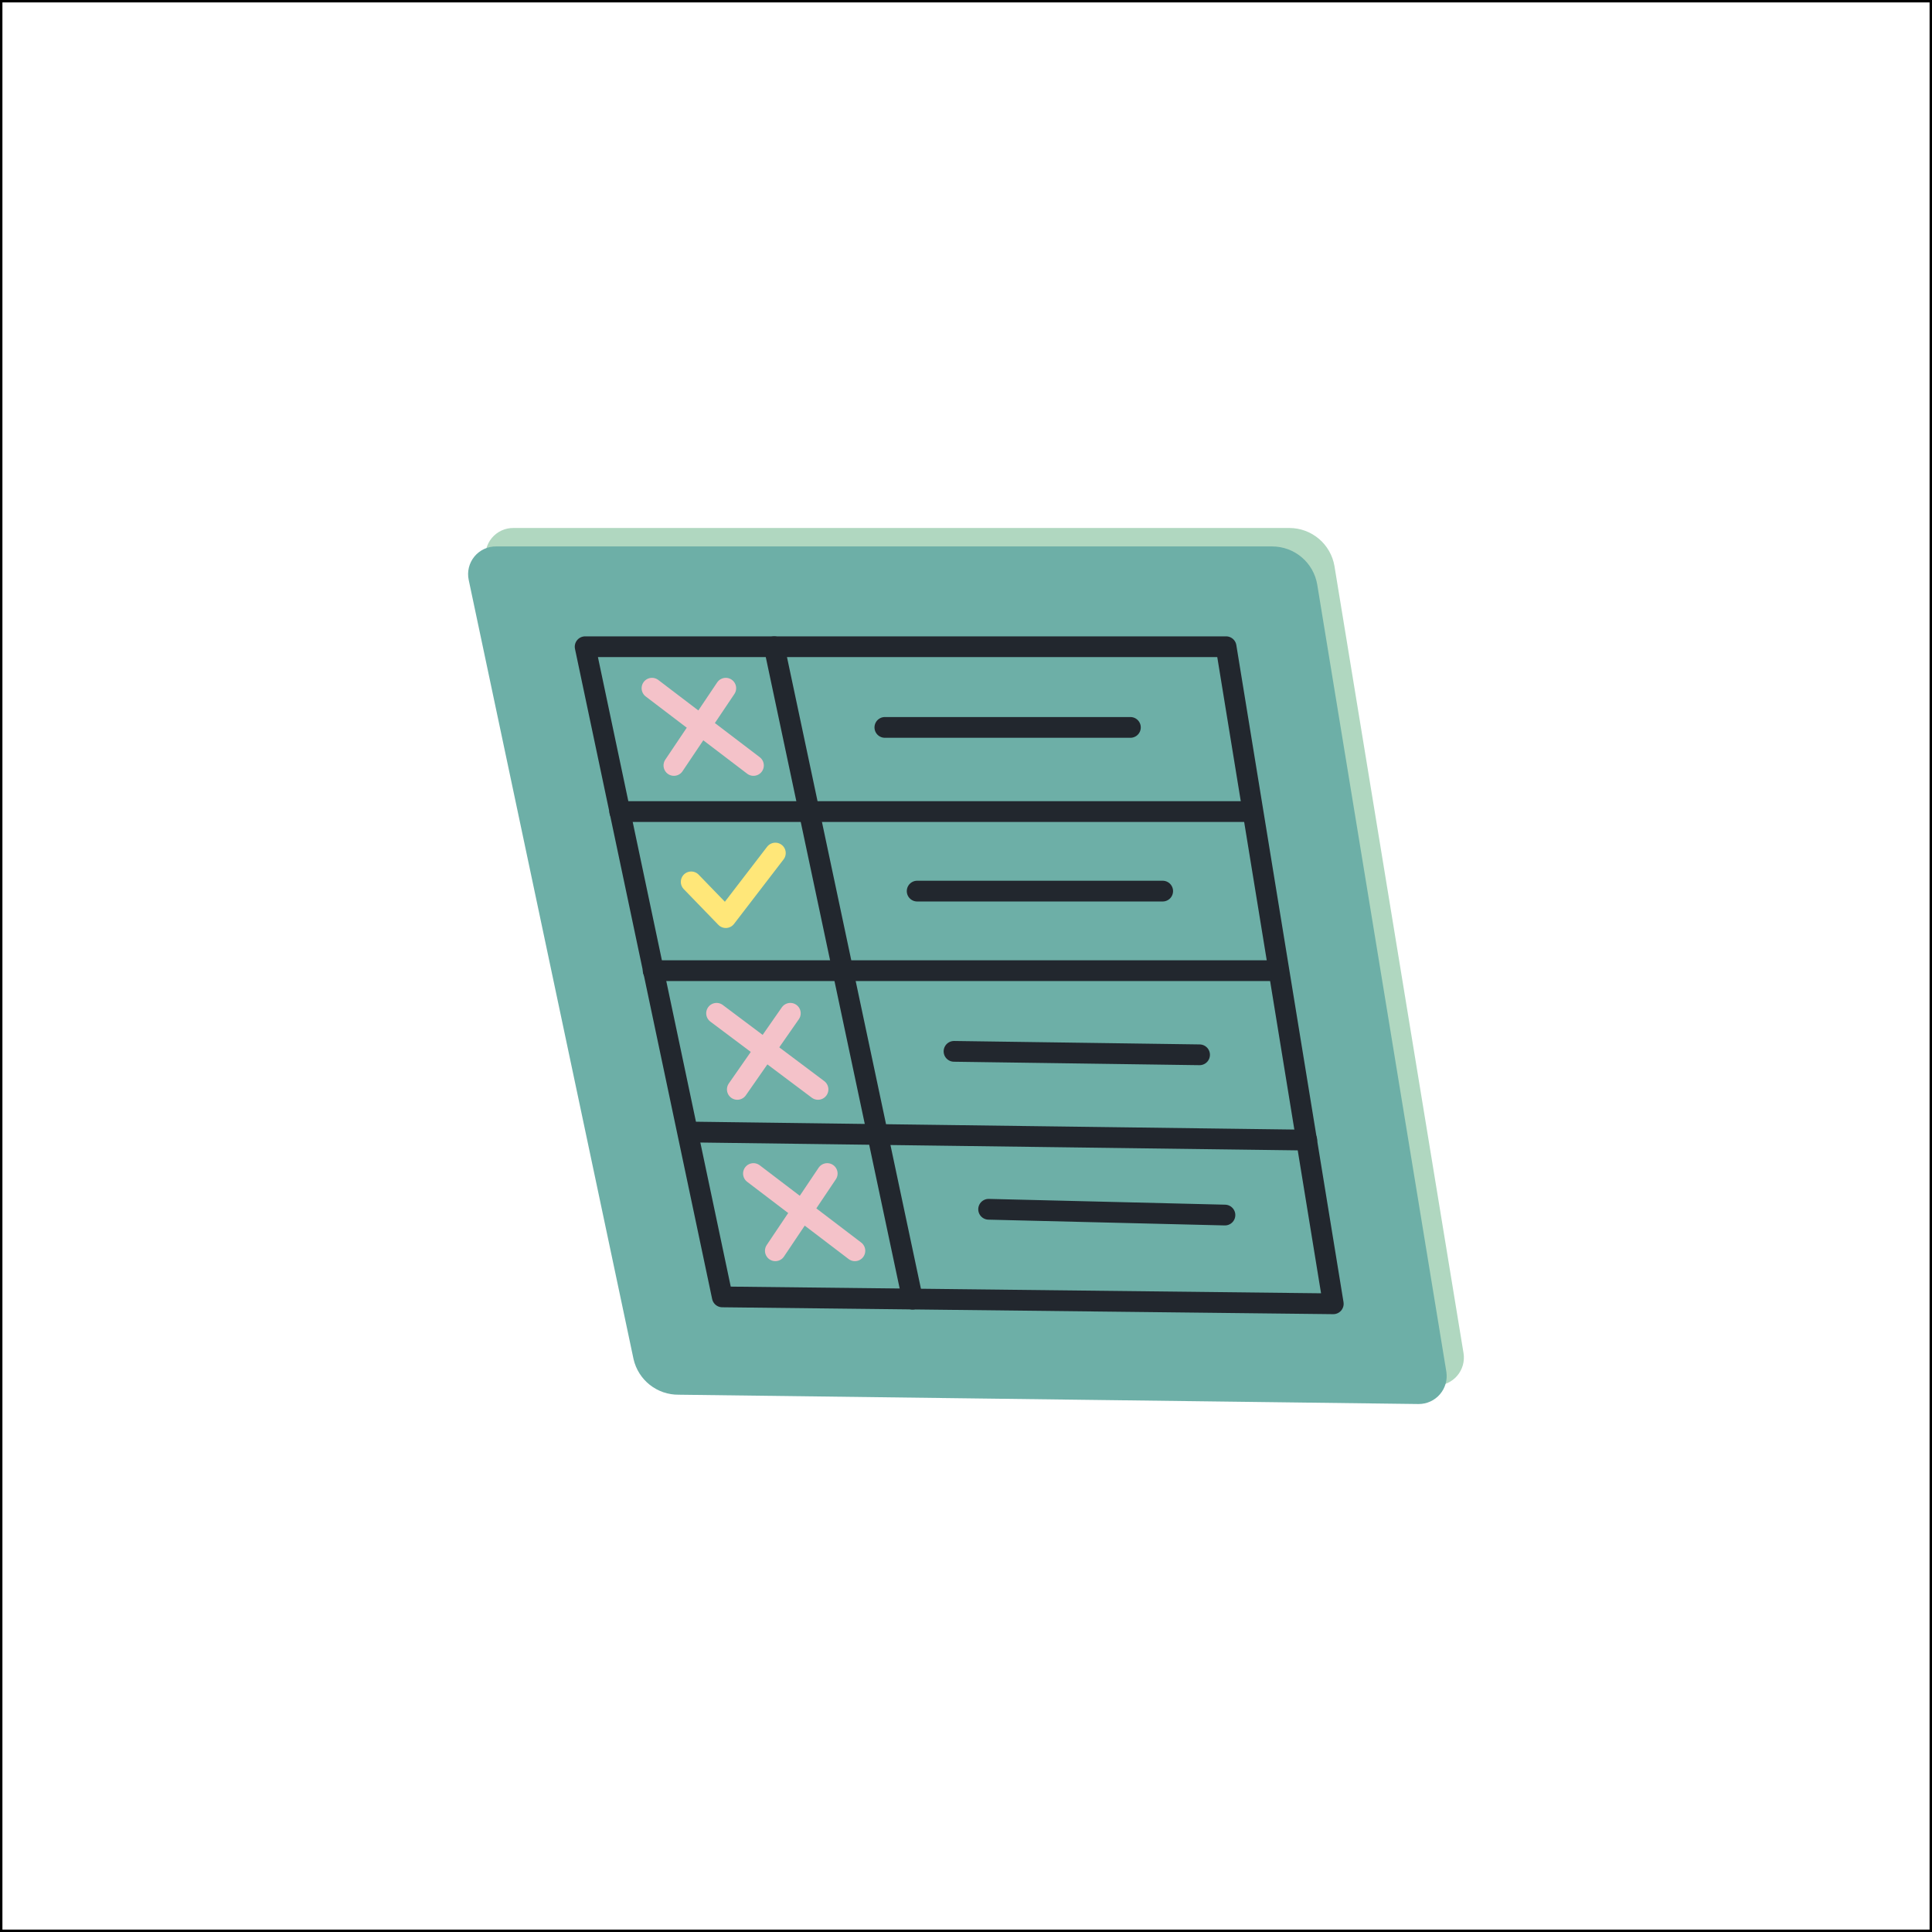
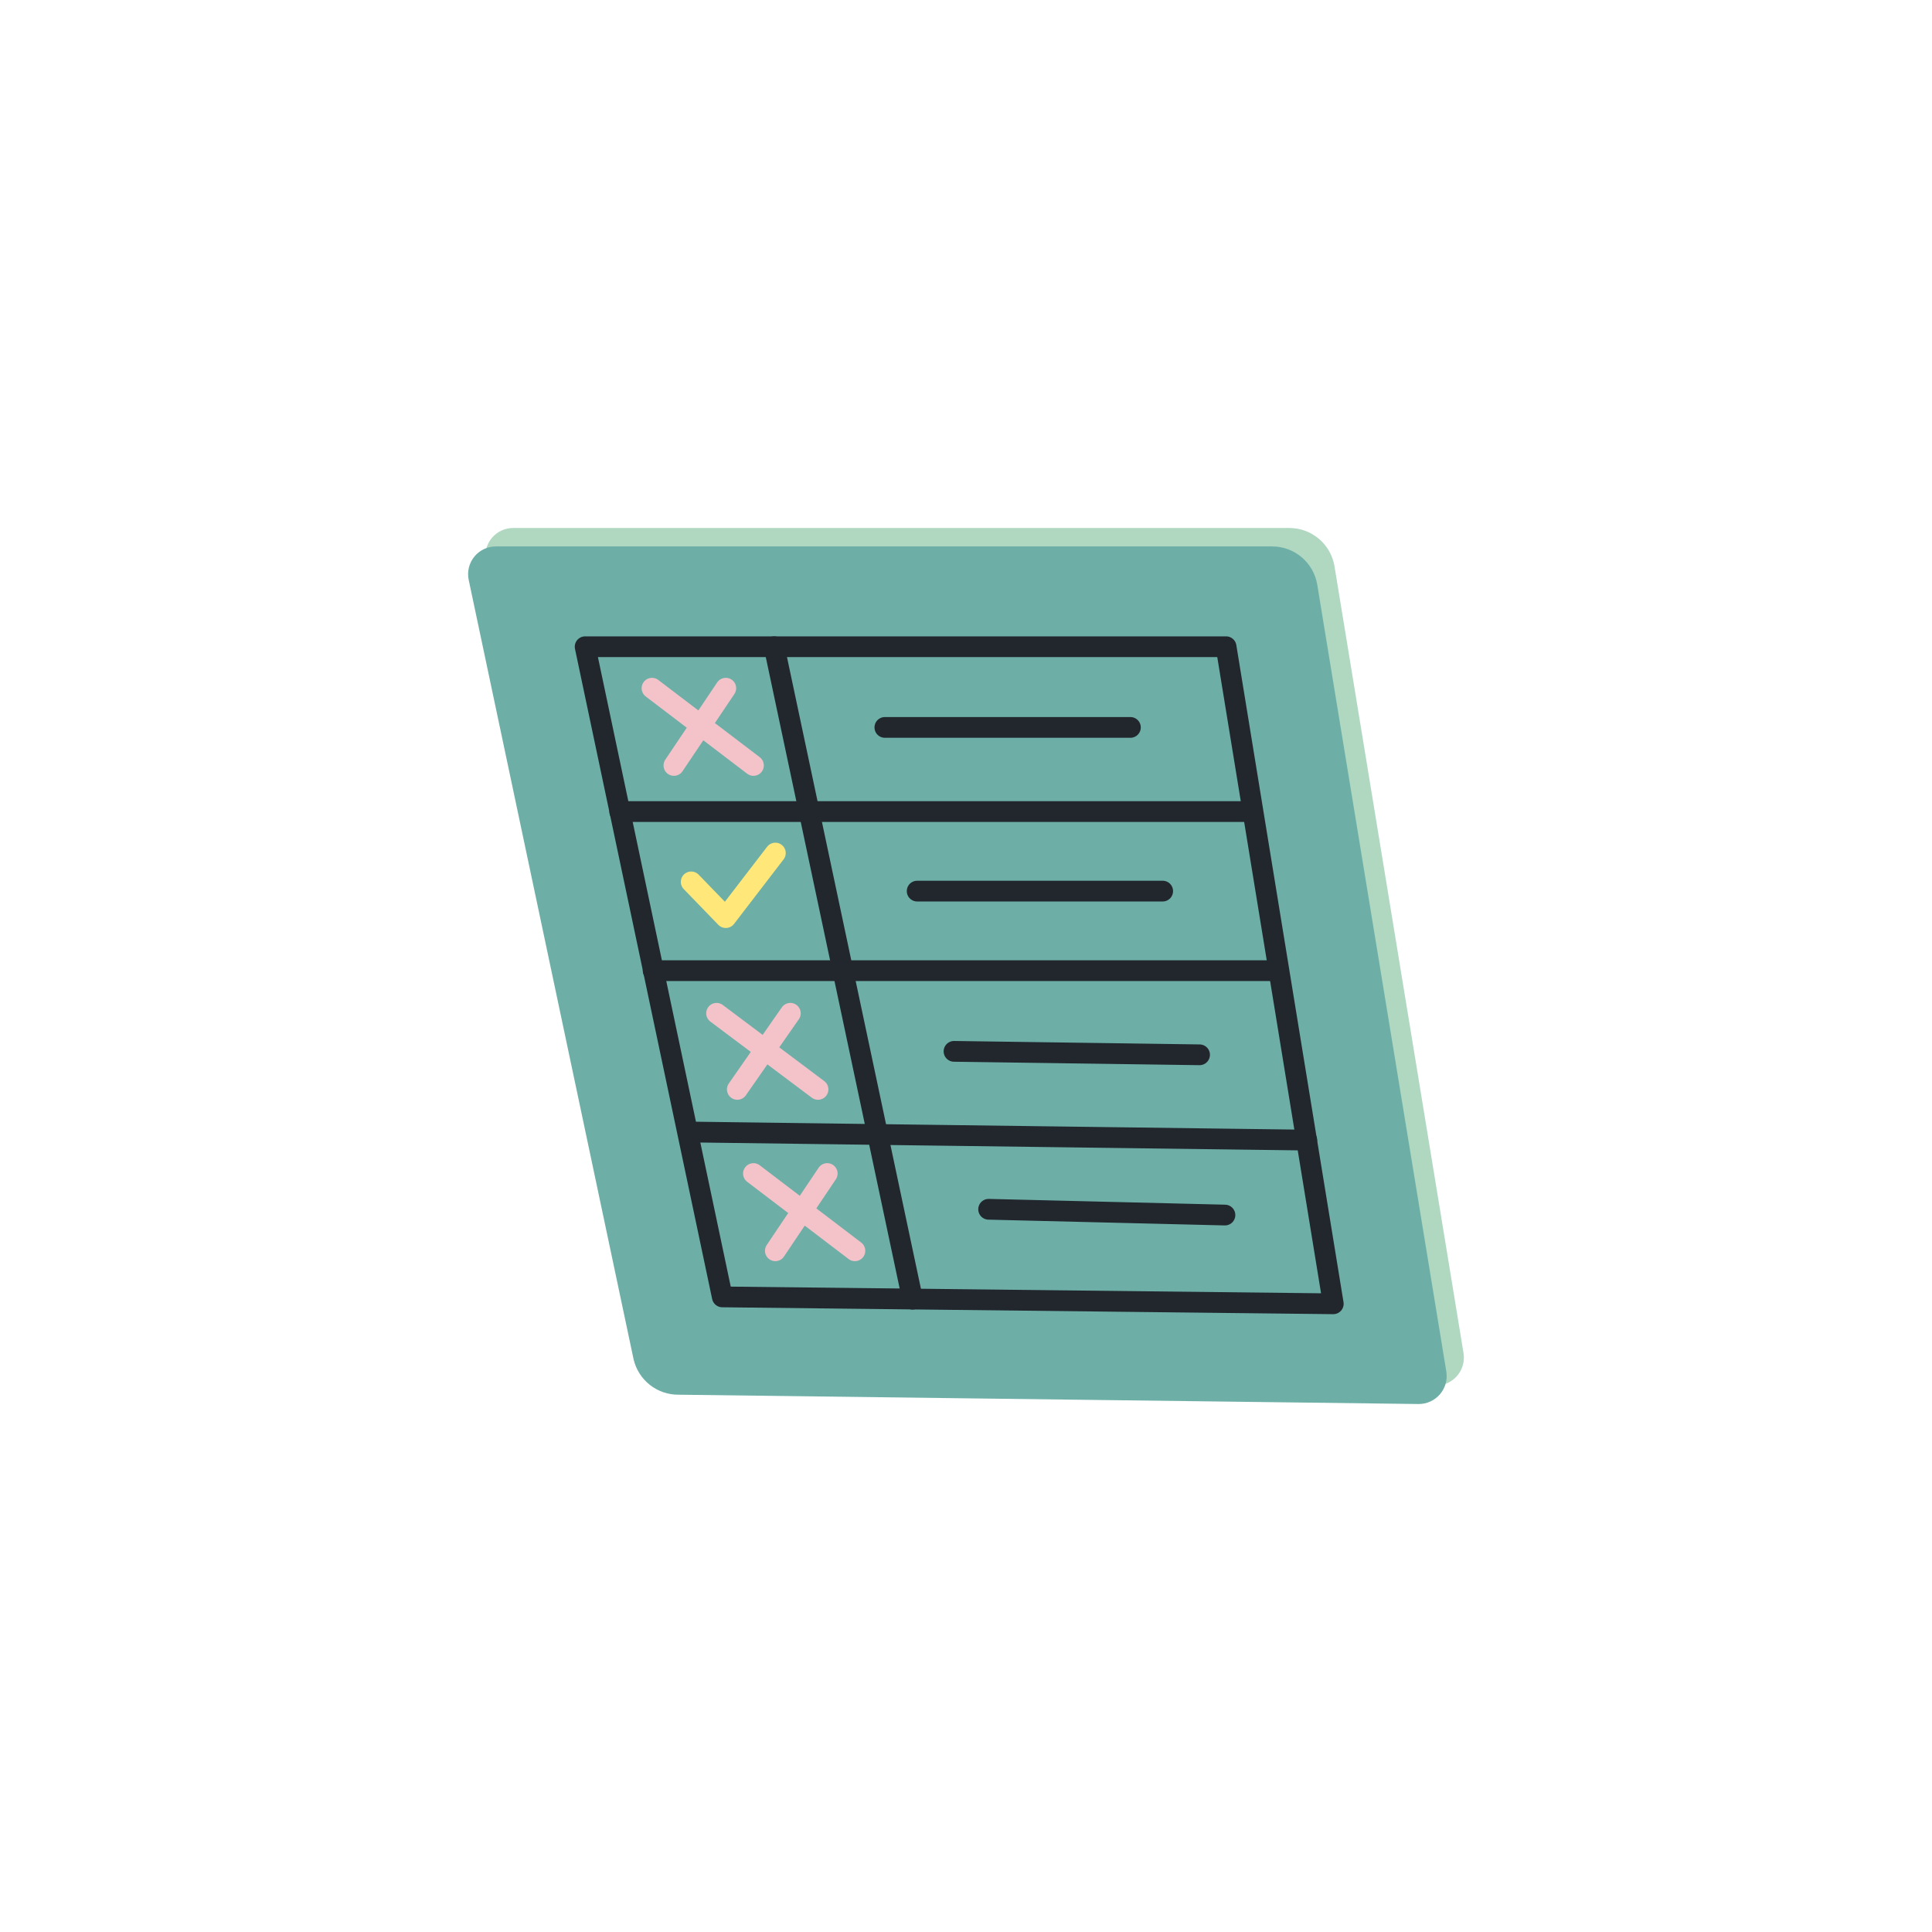
<svg xmlns="http://www.w3.org/2000/svg" width="800" height="800" viewBox="0 0 800 800" fill="none">
-   <path d="M269.505 555.151L201.24 232.468C200.886 230.778 200.918 229.03 201.332 227.354C201.747 225.678 202.534 224.117 203.635 222.787C204.736 221.457 206.122 220.393 207.691 219.673C209.261 218.952 210.972 218.595 212.698 218.628H533.954C538.413 218.643 542.725 220.231 546.13 223.111C549.535 225.992 551.814 229.981 552.568 234.377L606.028 560.368C606.286 562.021 606.183 563.71 605.725 565.319C605.268 566.928 604.467 568.418 603.378 569.688C602.289 570.957 600.938 571.976 599.417 572.673C597.897 573.37 596.243 573.73 594.57 573.726L288.12 569.868C283.787 569.973 279.554 568.56 276.154 565.871C272.755 563.183 270.402 559.391 269.505 555.151Z" fill="#B0D7C0" />
-   <path d="M262.34 562.79L194.075 240.107C193.718 238.416 193.749 236.667 194.163 234.989C194.577 233.312 195.365 231.749 196.468 230.419C197.57 229.088 198.959 228.024 200.53 227.305C202.101 226.586 203.815 226.231 205.542 226.267H526.817C531.278 226.278 535.591 227.864 538.997 230.746C542.402 233.627 544.681 237.619 545.431 242.016L598.901 568.007C599.161 569.661 599.058 571.351 598.602 572.961C598.145 574.571 597.344 576.063 596.255 577.333C595.166 578.604 593.814 579.623 592.293 580.321C590.771 581.019 589.117 581.378 587.443 581.375L280.993 577.517C276.67 577.558 272.464 576.119 269.071 573.44C265.678 570.762 263.303 567.004 262.34 562.79Z" fill="#6DAFA7" />
+   <path d="M269.505 555.151L201.24 232.468C200.886 230.778 200.918 229.03 201.332 227.354C201.747 225.678 202.534 224.117 203.635 222.787C204.736 221.457 206.122 220.393 207.691 219.673C209.261 218.952 210.972 218.595 212.698 218.628H533.954C538.413 218.643 542.725 220.231 546.13 223.111C549.535 225.992 551.814 229.981 552.568 234.377L606.028 560.368C606.286 562.021 606.183 563.71 605.725 565.319C605.268 566.928 604.467 568.418 603.378 569.688C602.289 570.957 600.938 571.976 599.417 572.673C597.897 573.37 596.243 573.73 594.57 573.726L288.12 569.868C283.787 569.973 279.554 568.56 276.154 565.871C272.755 563.183 270.402 559.391 269.505 555.151V555.151Z" fill="#B0D7C0" />
+   <path d="M262.34 562.79L194.075 240.107C193.718 238.416 193.749 236.667 194.163 234.989C194.577 233.312 195.365 231.749 196.468 230.419C197.57 229.088 198.959 228.024 200.53 227.305C202.101 226.586 203.815 226.231 205.542 226.267H526.817C531.278 226.278 535.591 227.864 538.997 230.746C542.402 233.627 544.681 237.619 545.431 242.016L598.901 568.007C599.161 569.661 599.058 571.351 598.602 572.961C598.145 574.571 597.344 576.063 596.255 577.333C595.166 578.604 593.814 579.623 592.293 580.321C590.771 581.019 589.117 581.378 587.443 581.375L280.993 577.517C276.67 577.558 272.464 576.119 269.071 573.44C265.678 570.762 263.303 567.004 262.34 562.79V562.79Z" fill="#6DAFA7" />
  <path d="M299.091 537.019L242.293 267.796H507.696L552.081 539.874L299.091 537.019Z" stroke="#22272E" stroke-width="8.593" stroke-linecap="round" stroke-linejoin="round" />
  <path d="M320.574 267.796L377.864 537.964" stroke="#22272E" stroke-width="8.593" stroke-linecap="round" stroke-linejoin="round" />
  <path d="M256.613 336.052H517.242" stroke="#22272E" stroke-width="8.593" stroke-linecap="round" stroke-linejoin="round" />
  <path d="M270.457 401.925H528.694" stroke="#22272E" stroke-width="8.593" stroke-linecap="round" stroke-linejoin="round" />
  <path d="M286.211 468.753L541.111 472.09" stroke="#22272E" stroke-width="8.593" stroke-linecap="round" stroke-linejoin="round" />
  <path d="M366.402 301.206H468.077" stroke="#22272E" stroke-width="8.593" stroke-linecap="round" stroke-linejoin="round" />
  <path d="M379.777 368.989H481.442" stroke="#22272E" stroke-width="8.593" stroke-linecap="round" stroke-linejoin="round" />
  <path d="M395.039 435.343L496.714 436.77" stroke="#22272E" stroke-width="8.593" stroke-linecap="round" stroke-linejoin="round" />
  <path d="M409.367 500.736L507.222 503.128" stroke="#22272E" stroke-width="8.593" stroke-linecap="round" stroke-linejoin="round" />
  <path d="M269.977 284.974L311.989 316.956" stroke="#F4C2C9" stroke-width="8.593" stroke-linecap="round" stroke-linejoin="round" />
  <path d="M300.53 284.974L279.051 316.956" stroke="#F4C2C9" stroke-width="8.593" stroke-linecap="round" stroke-linejoin="round" />
  <path d="M296.719 419.585L338.721 451.094" stroke="#F4C2C9" stroke-width="8.593" stroke-linecap="round" stroke-linejoin="round" />
  <path d="M327.26 419.585L305.309 451.094" stroke="#F4C2C9" stroke-width="8.593" stroke-linecap="round" stroke-linejoin="round" />
  <path d="M311.988 485.94L353.991 517.922" stroke="#F4C2C9" stroke-width="8.593" stroke-linecap="round" stroke-linejoin="round" />
  <path d="M342.533 485.94L321.055 517.922" stroke="#F4C2C9" stroke-width="8.593" stroke-linecap="round" stroke-linejoin="round" />
  <path d="M286.211 365.169L300.533 379.964L321.057 353.238" stroke="#FFE779" stroke-width="8.593" stroke-linecap="round" stroke-linejoin="round" />
-   <rect x="0.5" y="0.5" width="799" height="799" stroke="black" />
</svg>
